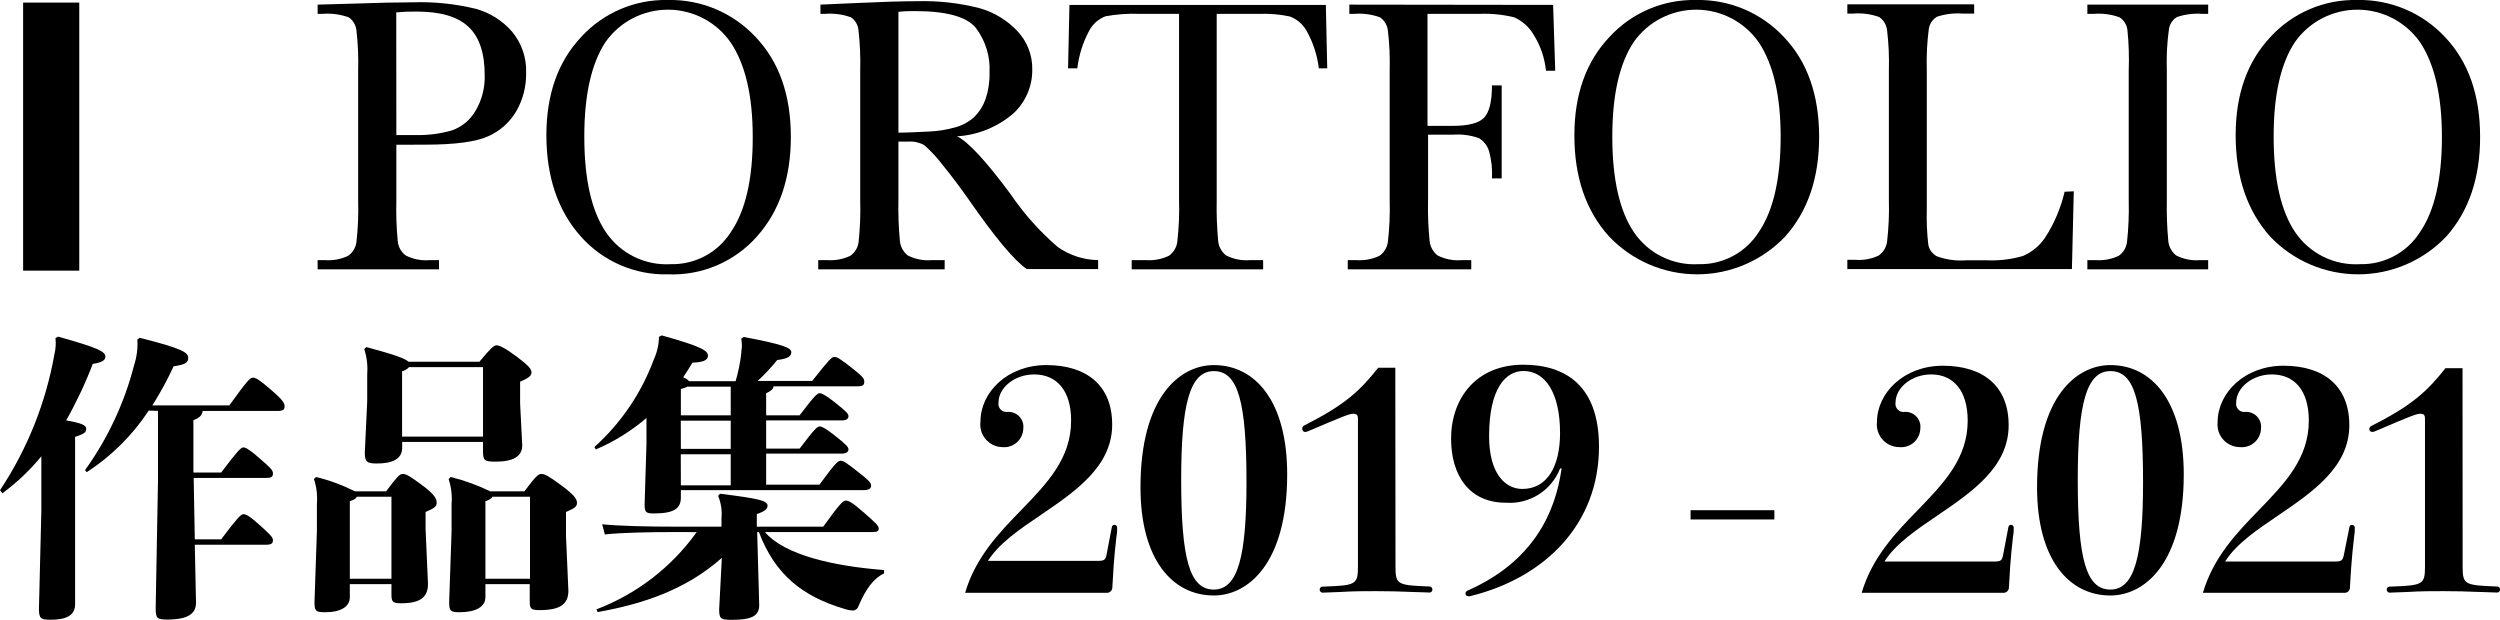
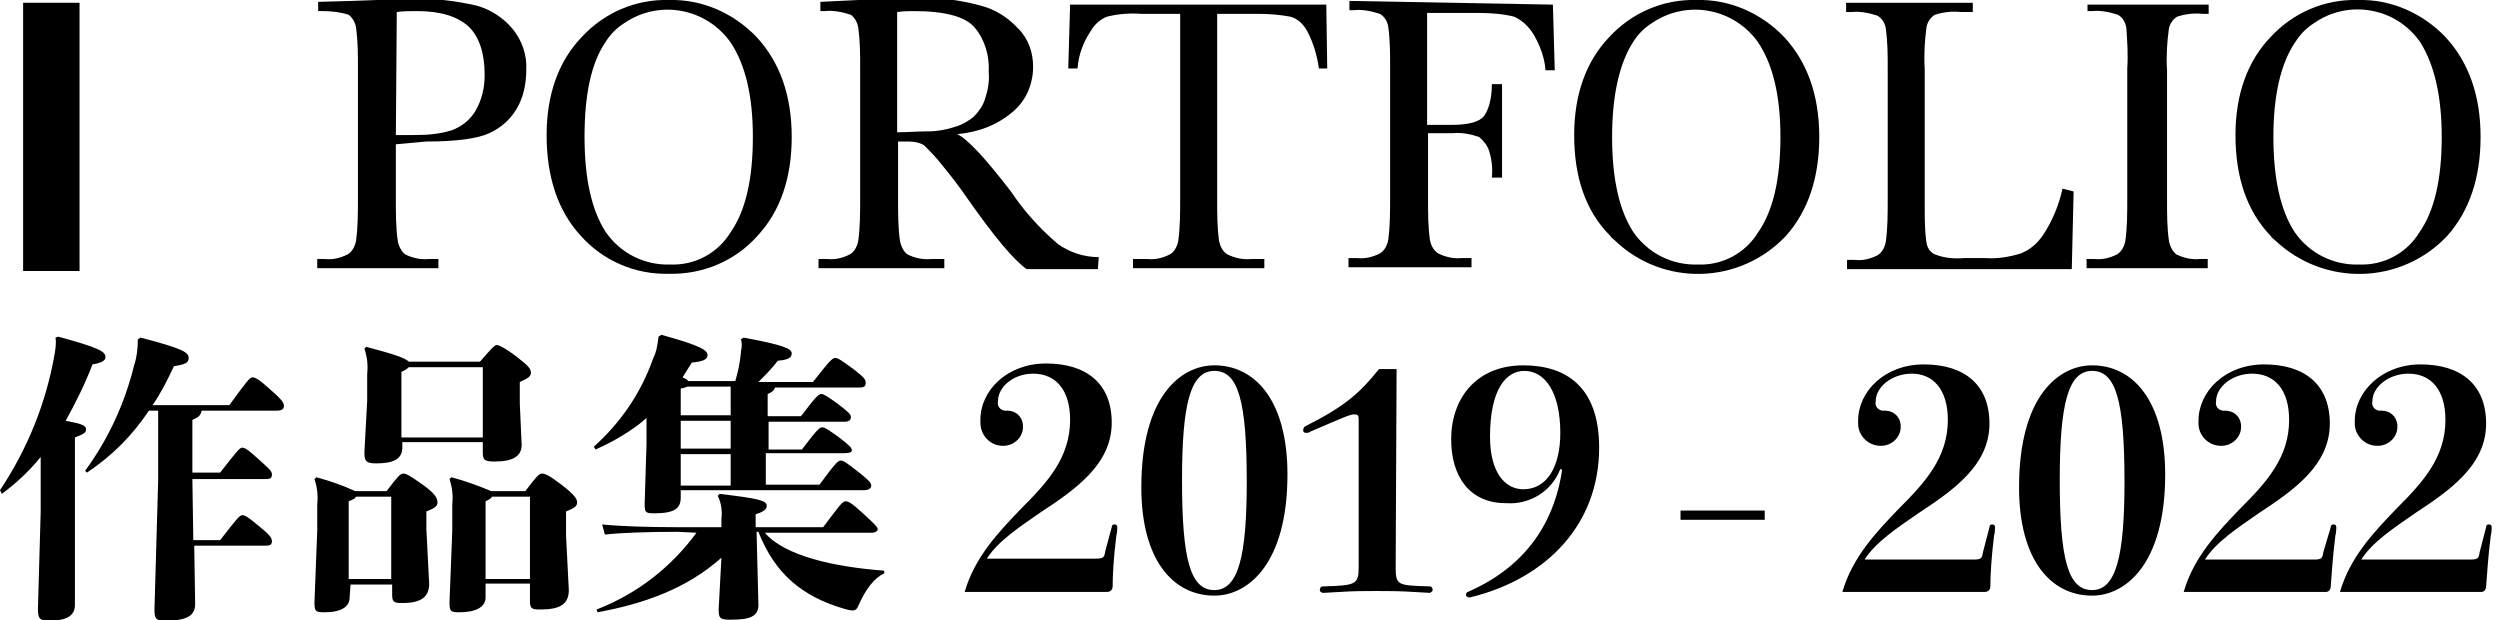
- <svg xmlns="http://www.w3.org/2000/svg" viewBox="0 0 270.28 67">
-   <g id="Layer_2" data-name="Layer 2">
-     <g id="Layer_2-2" data-name="Layer 2">
-       <path d="M42.85,15.65v6A36.62,36.62,0,0,0,43,26.07a2.16,2.16,0,0,0,.85,1.54,4.69,4.69,0,0,0,2.61.51h1v1H34.34v-1h.76a4.91,4.91,0,0,0,2.53-.46,2.13,2.13,0,0,0,.9-1.45,31.58,31.58,0,0,0,.19-4.56v-14a30.14,30.14,0,0,0-.19-4.41,1.93,1.93,0,0,0-.84-1.37,6.78,6.78,0,0,0-2.83-.37h-.52v-1L37.92.4C40.78.3,43,.25,44.62.25a25.35,25.35,0,0,1,6.81.7,8,8,0,0,1,3.92,2.46,6.59,6.59,0,0,1,1.53,4.47A8,8,0,0,1,55.83,12a6.62,6.62,0,0,1-3,2.71q-2,.93-6.85.93Zm0-1.05h2a13.13,13.13,0,0,0,4-.5A4.78,4.78,0,0,0,51.4,12a7.14,7.14,0,0,0,1-3.9q0-3.54-1.74-5.19c-1.16-1.1-3-1.66-5.63-1.66a19.83,19.83,0,0,0-2.19.09Z" />
-       <path d="M59.07,14.62Q59.07,8,62.83,4a12.33,12.33,0,0,1,9.38-4,12.59,12.59,0,0,1,9.48,4q3.81,4,3.81,10.81,0,6.63-3.65,10.74a12.17,12.17,0,0,1-9.58,4.11,12.2,12.2,0,0,1-9.49-4.11Q59.08,21.4,59.07,14.62Zm4.1.15q0,6.89,2.34,10.34a7.9,7.9,0,0,0,7,3.45A7.48,7.48,0,0,0,79,25.11q2.39-3.46,2.38-10.3Q81.38,8.15,79,4.6a8.26,8.26,0,0,0-13.52-.08Q63.17,8,63.17,14.77Z" />
-       <path d="M118.72,29.09H111q-2.06-1.44-6.26-7.5-1.35-1.93-2.8-3.72a15.36,15.36,0,0,0-2-2.17,3,3,0,0,0-1.71-.39H97.13v6.34a39,39,0,0,0,.16,4.42,2.26,2.26,0,0,0,.84,1.54,4.73,4.73,0,0,0,2.63.51h1.37v1H88.46v-1h.92a5,5,0,0,0,2.54-.46,2.13,2.13,0,0,0,.9-1.45A33.21,33.21,0,0,0,93,21.65v-14a31.72,31.72,0,0,0-.19-4.41A1.9,1.9,0,0,0,92,1.87a6.69,6.69,0,0,0-2.82-.37h-.48v-1L92.75.32Q96.85.13,99.24.13a24.31,24.31,0,0,1,6.65.75A8.93,8.93,0,0,1,110,3.37,5.88,5.88,0,0,1,111.6,7.5a6.36,6.36,0,0,1-2.06,4.78,10.31,10.31,0,0,1-6.07,2.46q1.8.87,5.78,6.24a29.14,29.14,0,0,0,5.09,5.71,7.74,7.74,0,0,0,4.38,1.43ZM97.13,14.34c1.06,0,2.14-.07,3.27-.12a12.06,12.06,0,0,0,2.93-.47,5,5,0,0,0,2-1.1,5.1,5.1,0,0,0,1.21-1.91,8.39,8.39,0,0,0,.44-2.9A7.34,7.34,0,0,0,105.49,3Q104,1.2,98.92,1.2c-.52,0-1.11,0-1.79.08Z" />
-       <path d="M116.47,7.39h-1l.15-6.86h27.72l.15,6.86h-.91a10.85,10.85,0,0,0-1.33-4.07,3.47,3.47,0,0,0-1.81-1.54,13.27,13.27,0,0,0-3.31-.28h-4.59V21.65a39,39,0,0,0,.16,4.41,2.23,2.23,0,0,0,.85,1.55,4.76,4.76,0,0,0,2.62.51h1.39v1H122.35v-1h1.47a5,5,0,0,0,2.54-.46,2.18,2.18,0,0,0,.91-1.45,31,31,0,0,0,.2-4.56V1.5h-4.24a16.56,16.56,0,0,0-3.71.26,3.31,3.31,0,0,0-1.78,1.59A11.42,11.42,0,0,0,116.47,7.39Z" />
-       <path d="M167.91.53l.23,7.12h-1a9,9,0,0,0-1.32-3.87,4.55,4.55,0,0,0-2.13-1.91,13.35,13.35,0,0,0-3.78-.37h-5.58V13.61H157c1.73,0,2.87-.29,3.44-.88s.86-1.75.86-3.5h1.05V19.29h-1.05A9.26,9.26,0,0,0,161,16.4a2.48,2.48,0,0,0-1.1-1.46,6.85,6.85,0,0,0-2.83-.38h-2.68v7.09a35.88,35.88,0,0,0,.17,4.42,2.27,2.27,0,0,0,.85,1.54,4.79,4.79,0,0,0,2.65.51h1v1H145.71v-1h.88a5,5,0,0,0,2.54-.46,2.18,2.18,0,0,0,.91-1.45,31,31,0,0,0,.2-4.56v-14a29.61,29.61,0,0,0-.2-4.41,2,2,0,0,0-.85-1.37,6.64,6.64,0,0,0-2.81-.37h-.5v-1Z" />
-       <path d="M170.21,14.62Q170.21,8,174,4a12.33,12.33,0,0,1,9.38-4,12.62,12.62,0,0,1,9.48,4q3.81,4,3.81,10.81,0,6.63-3.65,10.74a13.12,13.12,0,0,1-19.07,0Q170.2,21.4,170.21,14.62Zm4.1.15q0,6.89,2.34,10.34a7.89,7.89,0,0,0,7,3.45,7.48,7.48,0,0,0,6.48-3.45q2.37-3.46,2.38-10.3,0-6.66-2.35-10.21a8.26,8.26,0,0,0-13.52-.08Q174.31,8,174.31,14.77Z" />
-       <path d="M224.2,20.68,224,29.09H199.72v-1h.84a5,5,0,0,0,2.54-.46,2.18,2.18,0,0,0,.91-1.45,31,31,0,0,0,.2-4.56v-14a29.61,29.61,0,0,0-.2-4.41,2,2,0,0,0-.85-1.37,6.64,6.64,0,0,0-2.81-.37h-.63v-1h13.71v1h-1.26a7,7,0,0,0-2.76.34,1.85,1.85,0,0,0-.88,1.3,27.72,27.72,0,0,0-.22,4.51v15a25.81,25.81,0,0,0,.17,3.88,1.8,1.8,0,0,0,.92,1.21,7.55,7.55,0,0,0,3.21.43h2.17a12.21,12.21,0,0,0,3.91-.46,5.51,5.51,0,0,0,2.42-2,15.71,15.71,0,0,0,2.1-4.95Z" />
-       <path d="M225.67,1.5v-1h13.06v1h-.61a7,7,0,0,0-2.76.34,1.81,1.81,0,0,0-.87,1.3,26.13,26.13,0,0,0-.23,4.51v14a39,39,0,0,0,.16,4.42,2.26,2.26,0,0,0,.84,1.54,4.75,4.75,0,0,0,2.63.51h.84v1H225.67v-1h.84a5,5,0,0,0,2.54-.46,2.13,2.13,0,0,0,.9-1.45,33.21,33.21,0,0,0,.19-4.56v-14A31.72,31.72,0,0,0,230,3.24a1.9,1.9,0,0,0-.85-1.37,6.69,6.69,0,0,0-2.82-.37Z" />
-       <path d="M241.7,14.62Q241.7,8,245.46,4a12.35,12.35,0,0,1,9.39-4,12.62,12.62,0,0,1,9.48,4q3.8,4,3.8,10.81,0,6.63-3.64,10.74a13.13,13.13,0,0,1-19.08,0Q241.71,21.4,241.7,14.62Zm4.11.15q0,6.89,2.33,10.34a7.91,7.91,0,0,0,7,3.45,7.48,7.48,0,0,0,6.48-3.45Q264,21.65,264,14.81q0-6.66-2.34-10.21a8.27,8.27,0,0,0-13.53-.08Q245.8,8,245.81,14.77Z" />
-       <path d="M6.28,36.39c4.37,1.23,5.11,1.62,5.11,2.17,0,.32-.23.61-1.36.78a44.36,44.36,0,0,1-2.88,6.11c1.68.29,2.17.52,2.17.91s-.23.55-1.2.87V65.32C8.12,66.61,7.05,67,5.47,67c-1,0-1.26-.07-1.26-1.17l.26-10.61V49.33a23.49,23.49,0,0,1-4.21,4L0,53A38.84,38.84,0,0,0,5.89,38.27,5.16,5.16,0,0,0,6,36.55Zm9.8,8a23.08,23.08,0,0,1-6.7,6.66l-.19-.22A33.82,33.82,0,0,0,14.5,39.47a7.37,7.37,0,0,0,.35-2.76l.26-.19c4.63,1.17,5.24,1.59,5.24,2.17s-.45.74-1.58.91a36.45,36.45,0,0,1-2.3,4.23h8.32c1.9-2.62,2.23-3,2.55-3s.71.23,1.91,1.27c1.36,1.16,1.52,1.49,1.52,1.84s-.19.49-.78.49H21.91c-.07.48-.33.74-1,1v5.66h3c1.75-2.33,2.14-2.72,2.4-2.72s.71.26,1.74,1.17c1.23,1.07,1.46,1.29,1.46,1.65s-.19.48-.71.48H20.94l.12,6.64h2.85c1.75-2.33,2.14-2.72,2.4-2.72s.64.16,1.71,1.13,1.49,1.33,1.49,1.68-.19.49-.71.49H21.06l.13,6.28c0,1.16-.84,1.81-3.1,1.81-1.1,0-1.26-.13-1.26-1.23L17.08,52V44.42Z" />
-       <path d="M37.82,64.57c0,1-.94,1.62-2.68,1.62-1,0-1.14-.13-1.14-1.1l.26-7.67V54.48a6.73,6.73,0,0,0-.32-2.69l.23-.22a19.38,19.38,0,0,1,4.2,1.55h3.37c1.23-1.62,1.45-1.88,1.81-1.88s.71.2,2.07,1.2,1.59,1.49,1.59,1.91-.23.58-1.2,1V57.2l.26,5.92c0,1.45-.84,2.1-2.88,2.1-.91,0-1.07-.13-1.07-.94V63.15h-4.5Zm4.5-2V53.7H38.57c-.07.2-.29.33-.75.49v8.38ZM43.48,48.4c0,1.26-1.1,1.71-2.75,1.71-1.06,0-1.29-.19-1.29-1.16l.26-5.57V40.44a6.92,6.92,0,0,0-.32-2.69l.22-.23c3,.81,4.21,1.23,4.56,1.59h7.67c1.17-1.42,1.56-1.78,1.85-1.78s.94.29,2.23,1.26,1.55,1.33,1.55,1.68-.29.59-1.23,1v2.34l.23,4.53c0,1.19-.94,1.77-2.91,1.77-1.2,0-1.33-.16-1.33-1.13v-1H43.48Zm8.74-1.2V39.69h-8a1.45,1.45,0,0,1-.75.45V47.2Zm.26,17.37c0,1-1,1.62-2.78,1.62-1,0-1.14-.13-1.14-1.1l.26-7.67V54.48a6.73,6.73,0,0,0-.32-2.69l.23-.22A21.61,21.61,0,0,1,53,53.12h3.69c1.23-1.62,1.49-1.88,1.84-1.88s.75.2,2.11,1.2,1.74,1.49,1.74,1.91-.22.58-1.19,1v2.59l.26,5.92c0,1.46-.88,2.1-3.11,2.1-.91,0-1.07-.13-1.07-.94V63.15H52.48Zm4.82-2V53.7H53.22c-.06.2-.29.33-.74.49v8.38Z" />
-       <path d="M79.53,41.21a18.05,18.05,0,0,0,.61-3c0-.33.07-.59.07-.85a5.8,5.8,0,0,0-.07-.74l.26-.19c4.34.81,5.15,1.19,5.15,1.65s-.42.71-1.52.84a21.66,21.66,0,0,1-2.11,2.26h5.89c1.85-2.33,2.1-2.59,2.4-2.59s.64.2,2.07,1.33c1,.81,1.16,1,1.16,1.36s-.19.49-.74.49H83.64c-.07.32-.29.51-.81.74V44.9h3.62c1.59-2.1,1.91-2.39,2.17-2.39s.74.29,1.65,1c1.26,1,1.46,1.23,1.46,1.49s-.2.45-.72.45H82.83v3.05h3.62c1.59-2.11,1.91-2.4,2.17-2.4s.74.29,1.65,1c1.26,1,1.46,1.23,1.46,1.48s-.2.46-.72.46H82.83v3.36h5.76c1.68-2.29,2-2.59,2.29-2.59s.62.2,2,1.3c1,.78,1.3,1.07,1.3,1.39s-.26.49-.81.49H73.61v.8c0,1.17-.72,1.72-2.92,1.72-.87,0-1-.13-1-1l.2-6.5V45.19a21.35,21.35,0,0,1-5.47,3.4l-.16-.26a23.8,23.8,0,0,0,6.43-9.48,5.93,5.93,0,0,0,.55-2.43l.3-.16c4.43,1.23,5,1.68,5,2.2s-.61.71-1.68.75c-.33.55-.65,1.06-1,1.58a1.59,1.59,0,0,1,.64.42ZM73.32,57.52c-3.34,0-6.25.07-7.93.26l-.29-1.1c1.87.19,4.79.26,8.22.26H78v-.88a5.16,5.16,0,0,0-.36-2.45l.2-.23c4.2.52,5.14.74,5.14,1.29,0,.33-.22.59-1.16.91v1.36H89c1.75-2.43,2.14-2.82,2.43-2.82s.64.13,1.94,1.27S95,56.84,95,57.13s-.16.39-.68.39H82.7c2.13,2.52,7.51,3.69,12.88,4.11V62c-1.1.48-2,1.71-2.75,3.49a.7.7,0,0,1-.59.52,3.84,3.84,0,0,1-1-.2c-4.43-1.32-7.44-3.65-9.19-8.28h-.19l.22,7.9c0,1.26-1,1.58-3,1.58-1.14,0-1.33-.1-1.33-1.13l.29-5.57c-3.85,3.43-8.54,5-13.43,5.86l-.13-.29a23.72,23.72,0,0,0,10.84-8.35Zm1-15.72a2.49,2.49,0,0,1-.71.25V44.9H79V41.8Zm-.71,6.73H79V45.48h-5.4Zm0,3.94H79V49.11h-5.4Z" />
-       <path d="M120.2,57a.28.28,0,0,1,.29-.26.3.3,0,0,1,.29.32c0,.1,0,.59-.07.88-.29,2.39-.38,4.3-.45,5.53a.59.59,0,0,1-.65.62H104.34c1.13-3.85,3.69-6.51,6.12-9,2.75-2.85,5.34-5.53,5.34-9.61,0-3.27-1.56-5-4-5-2.07,0-3.85,1.4-3.85,3.05a.87.87,0,0,0,1,1,1.61,1.61,0,0,1,1.68,1.81,2.07,2.07,0,0,1-2.26,2A2.44,2.44,0,0,1,106,45.58c0-3.2,2.94-6.11,7.12-6.11,4.4,0,7.12,2.23,7.12,6.43,0,4.5-3.92,7.19-7.67,9.74-2.3,1.56-4.56,3.08-5.76,5h11.71c.88,0,1-.06,1.13-.77Z" />
-       <path d="M139.16,51.28c0,9.74-4.31,13.1-7.93,13.1-4.47,0-7.93-3.88-7.93-11.68,0-9.87,4.3-13.23,7.93-13.23C135.69,39.47,139.16,43.35,139.16,51.28Zm-4.4.84c0-8.71-.91-12-3.53-12s-3.53,3.63-3.53,11.75c0,8.57.91,11.87,3.53,11.87S134.76,60.11,134.76,52.12Z" />
-       <path d="M150.87,61.27c0,1.95.22,2,3.72,2.14a.33.33,0,0,1,0,.65L152.78,64c-1.46-.06-2.72-.09-4-.09s-2.42,0-3.88.09l-1.84.07a.33.33,0,1,1,0-.65c3.49-.13,3.75-.19,3.75-2.14v-16c0-.42-.13-.55-.52-.55s-1.13.29-4.82,1.87a.9.9,0,0,1-.35.1.31.31,0,0,1-.33-.32A.36.36,0,0,1,141,46c4.4-2.23,6-3.72,8-6.24h1.85Z" />
-       <path d="M168.66,50.66a5.84,5.84,0,0,1-5.86,3.69c-4,0-5.92-3-5.92-6.92,0-4.37,2.72-8,7.8-8,4.56,0,8.19,2.26,8.19,8.86,0,8.28-5.73,14.17-14,16.18-.23,0-.43-.06-.43-.29a.32.32,0,0,1,.2-.32c7.15-3.14,9.54-8.48,10.19-13.24Zm0-3.85c0-4.3-1.58-6.7-3.95-6.7-1.94,0-3.72,1.88-3.72,7.06,0,4,1.72,5.69,3.59,5.69C167.27,52.86,168.66,50.43,168.66,46.81Z" />
-       <path d="M191.83,56.16h-9.06v-1h9.06Z" />
-       <path d="M217.13,57a.28.28,0,0,1,.29-.26.3.3,0,0,1,.29.32c0,.1,0,.59-.07.88-.29,2.39-.38,4.3-.45,5.53a.59.59,0,0,1-.65.62H201.27c1.13-3.85,3.69-6.51,6.12-9,2.75-2.85,5.34-5.53,5.34-9.61,0-3.27-1.56-5-3.95-5-2.07,0-3.85,1.4-3.85,3.05a.87.87,0,0,0,1,1,1.61,1.61,0,0,1,1.68,1.81,2.07,2.07,0,0,1-2.26,2,2.44,2.44,0,0,1-2.43-2.69c0-3.2,2.94-6.11,7.12-6.11,4.4,0,7.12,2.23,7.12,6.43,0,4.5-3.92,7.19-7.67,9.74-2.3,1.56-4.56,3.08-5.76,5h11.71c.88,0,1-.06,1.13-.77Z" />
-       <path d="M236.09,51.28c0,9.74-4.31,13.1-7.93,13.1-4.47,0-7.93-3.88-7.93-11.68,0-9.87,4.3-13.23,7.93-13.23C232.62,39.47,236.09,43.35,236.09,51.28Zm-4.4.84c0-8.71-.91-12-3.53-12s-3.53,3.63-3.53,11.75c0,8.57.91,11.87,3.53,11.87S231.69,60.11,231.69,52.12Z" />
-       <path d="M254,57a.28.28,0,0,1,.29-.26.3.3,0,0,1,.29.32c0,.1,0,.59-.06.88-.29,2.39-.39,4.3-.46,5.53a.58.58,0,0,1-.64.62H238.16c1.13-3.85,3.68-6.51,6.11-9,2.75-2.85,5.34-5.53,5.34-9.61,0-3.27-1.55-5-4-5-2.07,0-3.85,1.4-3.85,3.05a.87.87,0,0,0,1,1,1.61,1.61,0,0,1,1.68,1.81,2.07,2.07,0,0,1-2.26,2,2.44,2.44,0,0,1-2.43-2.69c0-3.2,2.95-6.11,7.12-6.11,4.4,0,7.12,2.23,7.12,6.43,0,4.5-3.92,7.19-7.67,9.74-2.3,1.56-4.56,3.08-5.76,5h11.71c.88,0,1-.06,1.14-.77Z" />
-       <path d="M266.24,61.27c0,1.95.23,2,3.72,2.14a.3.3,0,0,1,.32.32.3.3,0,0,1-.32.33L268.15,64c-1.46-.06-2.72-.09-4-.09s-2.43,0-3.89.09l-1.84.07a.33.33,0,1,1,0-.65c3.49-.13,3.75-.19,3.75-2.14v-16c0-.42-.13-.55-.52-.55s-1.13.29-4.82,1.87a.9.9,0,0,1-.35.1.31.31,0,0,1-.33-.32.36.36,0,0,1,.23-.33c4.4-2.23,6-3.72,8-6.24h1.85Z" />
-       <rect x="2.5" y="0.28" width="6.07" height="28.98" />
+ <svg xmlns="http://www.w3.org/2000/svg" version="1.1" id="Layer_1" x="0px" y="0px" viewBox="0 0 270.3 67" style="enable-background:new 0 0 270.3 67;" xml:space="preserve">
+   <g id="Layer_2_00000118375161945655127390000009275407710792201380_">
+     <g id="Layer_2-2">
+       <path d="M42.8,15.6v6c0,1.5,0,3,0.2,4.4c0.1,0.6,0.4,1.2,0.8,1.5c0.8,0.4,1.7,0.6,2.6,0.5h1v1H34.3v-1h0.8    c0.9,0.1,1.7-0.1,2.5-0.5c0.5-0.3,0.8-0.9,0.9-1.5c0.2-1.5,0.2-3,0.2-4.6v-14c0-1.5,0-2.9-0.2-4.4c-0.1-0.6-0.4-1.1-0.8-1.4    c-0.9-0.3-1.9-0.4-2.8-0.4h-0.5v-1l3.6-0.1c2.9-0.1,5.1-0.2,6.7-0.2c2.3-0.1,4.6,0.2,6.8,0.7c1.5,0.4,2.9,1.3,3.9,2.5    c1,1.2,1.6,2.8,1.5,4.5c0,1.4-0.3,2.9-1,4.1c-0.7,1.2-1.7,2.1-3,2.7c-1.3,0.6-3.6,0.9-6.8,0.9L42.8,15.6z M42.8,14.6h2    c1.4,0,2.7-0.1,4-0.5c1.1-0.4,2-1.1,2.6-2.1c0.7-1.2,1-2.5,1-3.9c0-2.4-0.6-4.1-1.7-5.2c-1.2-1.1-3-1.7-5.6-1.7    c-0.7,0-1.5,0-2.2,0.1L42.8,14.6z" />
+       <path d="M59.1,14.6c0-4.4,1.3-8,3.8-10.6c2.4-2.6,5.8-4.1,9.4-4c3.6-0.1,7,1.4,9.5,4c2.5,2.7,3.8,6.3,3.8,10.8    c0,4.4-1.2,8-3.7,10.7c-2.4,2.7-5.9,4.2-9.6,4.1c-3.6,0.1-7.1-1.4-9.5-4.1C60.3,22.8,59.1,19.1,59.1,14.6z M63.2,14.8    c0,4.6,0.8,8,2.3,10.3c1.6,2.3,4.2,3.6,7,3.5c2.6,0.1,5.1-1.2,6.5-3.5c1.6-2.3,2.4-5.7,2.4-10.3c0-4.4-0.8-7.8-2.4-10.2    c-2.6-3.7-7.7-4.7-11.5-2.1c-0.8,0.5-1.5,1.2-2,2C63.9,6.8,63.2,10.3,63.2,14.8z" />
+       <path d="M118.7,29.1H111c-1.4-1-3.5-3.5-6.3-7.5c-0.9-1.3-1.8-2.5-2.8-3.7c-0.6-0.8-1.3-1.5-2-2.2c-0.5-0.3-1.1-0.4-1.7-0.4h-1.1    v6.3c0,1.5,0,3,0.2,4.4c0.1,0.6,0.4,1.2,0.8,1.5c0.8,0.4,1.7,0.6,2.6,0.5h1.4v1H88.5v-1h0.9c0.9,0.1,1.7-0.1,2.5-0.5    c0.5-0.3,0.8-0.9,0.9-1.5c0.2-1.5,0.2-3,0.2-4.6v-14c0-1.5,0-2.9-0.2-4.4c-0.1-0.6-0.4-1.1-0.8-1.4c-0.9-0.3-1.9-0.5-2.8-0.4h-0.5    v-1l4.1-0.2c2.7-0.1,4.9-0.2,6.5-0.2c2.2-0.1,4.5,0.2,6.7,0.8c1.6,0.4,3,1.3,4.1,2.5c1.1,1.1,1.6,2.6,1.6,4.1    c0,1.8-0.7,3.6-2.1,4.8c-1.7,1.5-3.8,2.3-6.1,2.5c1.2,0.6,3.1,2.7,5.8,6.2c1.4,2.1,3.1,4,5.1,5.7c1.3,0.9,2.8,1.4,4.4,1.4    L118.7,29.1z M97.1,14.3c1.1,0,2.1-0.1,3.3-0.1c1,0,2-0.2,2.9-0.5c0.7-0.2,1.4-0.6,2-1.1c0.5-0.5,1-1.2,1.2-1.9    c0.3-0.9,0.5-1.9,0.4-2.9c0.1-1.7-0.4-3.5-1.5-4.8c-1-1.2-3.2-1.8-6.6-1.8c-0.5,0-1.1,0-1.8,0.1V14.3z" />
+       <path d="M116.5,7.4h-1l0.2-6.9h27.7l0.1,6.9h-0.9c-0.2-1.4-0.6-2.8-1.3-4.1c-0.4-0.7-1-1.3-1.8-1.5c-1.1-0.2-2.2-0.3-3.3-0.3h-4.6    v20.1c0,1.5,0,2.9,0.2,4.4c0.1,0.6,0.4,1.2,0.9,1.5c0.8,0.4,1.7,0.6,2.6,0.5h1.4v1h-14.2v-1h1.5c0.9,0.1,1.7-0.1,2.5-0.5    c0.5-0.3,0.8-0.9,0.9-1.5c0.2-1.5,0.2-3,0.2-4.6V1.5h-4.2c-1.2-0.1-2.5,0-3.7,0.3c-0.8,0.3-1.4,0.9-1.8,1.6    C117.1,4.6,116.6,6,116.5,7.4z" />
+       <path d="M167.9,0.5l0.2,7.1h-1c-0.1-1.4-0.6-2.7-1.3-3.9c-0.5-0.8-1.2-1.5-2.1-1.9c-1.2-0.3-2.5-0.4-3.8-0.4h-5.6v12.1h2.7    c1.7,0,2.9-0.3,3.4-0.9s0.9-1.8,0.9-3.5h1.1v10.1h-1.1c0.1-1,0-1.9-0.3-2.9c-0.2-0.6-0.6-1.1-1.1-1.5c-0.9-0.3-1.9-0.5-2.8-0.4    h-2.7v7.1c0,1.5,0,3,0.2,4.4c0.1,0.6,0.4,1.2,0.9,1.5c0.8,0.4,1.7,0.6,2.6,0.5h1v1h-13.3v-1h0.9c0.9,0.1,1.7-0.1,2.5-0.5    c0.5-0.3,0.8-0.9,0.9-1.5c0.2-1.5,0.2-3,0.2-4.6v-14c0-1.5,0-2.9-0.2-4.4c-0.1-0.6-0.4-1.1-0.9-1.4c-0.9-0.3-1.9-0.5-2.8-0.4h-0.5    v-1L167.9,0.5z" />
+       <path d="M170.2,14.6c0-4.4,1.3-8,3.8-10.6c2.4-2.6,5.8-4.1,9.4-4c3.6-0.1,7,1.4,9.5,4c2.5,2.7,3.8,6.3,3.8,10.8    c0,4.4-1.2,8-3.6,10.7c-5,5.3-13.3,5.5-18.5,0.5c-0.2-0.2-0.4-0.3-0.5-0.5C171.4,22.8,170.2,19.1,170.2,14.6z M174.3,14.8    c0,4.6,0.8,8,2.3,10.3c1.6,2.3,4.2,3.6,7,3.5c2.6,0.1,5.1-1.2,6.5-3.5c1.6-2.3,2.4-5.7,2.4-10.3c0-4.4-0.8-7.8-2.4-10.2    c-2.6-3.7-7.7-4.7-11.5-2.1c-0.8,0.5-1.5,1.2-2,2C175.1,6.8,174.3,10.3,174.3,14.8L174.3,14.8z" />
+       <path d="M224.2,20.7l-0.2,8.4h-24.3v-1h0.8c0.9,0.1,1.7-0.1,2.5-0.5c0.5-0.3,0.8-0.9,0.9-1.5c0.2-1.5,0.2-3,0.2-4.6v-14    c0-1.5,0-2.9-0.2-4.4c-0.1-0.6-0.4-1.1-0.9-1.4c-0.9-0.3-1.9-0.5-2.8-0.4h-0.6v-1h13.7v1h-1.3c-0.9-0.1-1.9,0-2.8,0.3    c-0.5,0.3-0.8,0.8-0.9,1.3c-0.2,1.5-0.3,3-0.2,4.5v15c0,1.3,0,2.6,0.2,3.9c0.1,0.5,0.4,1,0.9,1.2c1,0.4,2.1,0.5,3.2,0.4h2.2    c1.3,0.1,2.6-0.1,3.9-0.5c1-0.4,1.8-1.1,2.4-2c1-1.5,1.7-3.2,2.1-5L224.2,20.7z" />
+       <path d="M225.7,1.5v-1h13.1v1h-0.6c-0.9-0.1-1.9,0-2.8,0.3c-0.5,0.3-0.8,0.8-0.9,1.3c-0.2,1.5-0.3,3-0.2,4.5v14c0,1.5,0,3,0.2,4.4    c0.1,0.6,0.4,1.2,0.8,1.5c0.8,0.4,1.7,0.6,2.6,0.5h0.8v1h-13.1v-1h0.8c0.9,0.1,1.7-0.1,2.5-0.5c0.5-0.3,0.8-0.9,0.9-1.5    c0.2-1.5,0.2-3,0.2-4.6v-14c0.1-1.5,0-2.9-0.1-4.4c-0.1-0.6-0.4-1.1-0.9-1.4c-0.9-0.3-1.9-0.5-2.8-0.4H225.7z" />
+       <path d="M241.7,14.6c0-4.4,1.3-8,3.8-10.6c2.4-2.6,5.8-4.1,9.4-4c3.6-0.1,7,1.4,9.5,4c2.5,2.7,3.8,6.3,3.8,10.8    c0,4.4-1.2,8-3.6,10.7c-5,5.3-13.3,5.5-18.6,0.5c-0.2-0.2-0.4-0.3-0.5-0.5C242.9,22.8,241.7,19.1,241.7,14.6z M245.8,14.8    c0,4.6,0.8,8,2.3,10.3c1.6,2.3,4.2,3.6,7,3.5c2.6,0.1,5.1-1.2,6.5-3.5c1.6-2.3,2.4-5.7,2.4-10.3c0-4.4-0.8-7.8-2.3-10.2    c-2.6-3.8-7.8-4.7-11.5-2.1c-0.8,0.5-1.5,1.2-2,2C246.6,6.8,245.8,10.3,245.8,14.8z" />
+       <path d="M6.3,36.4c4.4,1.2,5.1,1.6,5.1,2.2c0,0.3-0.2,0.6-1.4,0.8c-0.8,2.1-1.8,4.1-2.9,6.1c1.7,0.3,2.2,0.5,2.2,0.9    s-0.2,0.5-1.2,0.9v18.1c0,1.3-1.1,1.7-2.7,1.7c-1,0-1.3-0.1-1.3-1.2l0.3-10.6v-5.9c-1.2,1.5-2.6,2.8-4.2,4L0,53    c3-4.5,5-9.5,5.9-14.7C6,37.7,6.1,37.1,6,36.5L6.3,36.4z M16.1,44.4c-1.8,2.7-4,4.9-6.7,6.7l-0.2-0.2c2.5-3.4,4.3-7.3,5.3-11.4    c0.3-0.9,0.4-1.8,0.4-2.8l0.3-0.2c4.6,1.2,5.2,1.6,5.2,2.2s-0.5,0.7-1.6,0.9c-0.7,1.5-1.4,2.9-2.3,4.2h8.3c1.9-2.6,2.2-3,2.5-3    s0.7,0.2,1.9,1.3c1.4,1.2,1.5,1.5,1.5,1.8s-0.2,0.5-0.8,0.5h-8.1c-0.1,0.5-0.3,0.7-1,1v5.7h3c1.8-2.3,2.1-2.7,2.4-2.7    s0.7,0.3,1.7,1.2c1.2,1.1,1.5,1.3,1.5,1.7s-0.2,0.5-0.7,0.5h-7.9l0.1,6.6h2.9c1.8-2.3,2.1-2.7,2.4-2.7s0.6,0.2,1.7,1.1    s1.5,1.3,1.5,1.7s-0.2,0.5-0.7,0.5h-7.7l0.1,6.3c0,1.2-0.8,1.8-3.1,1.8c-1.1,0-1.3-0.1-1.3-1.2L17.1,52v-7.6L16.1,44.4z" />
+       <path d="M37.8,64.6c0,1-0.9,1.6-2.7,1.6c-1,0-1.1-0.1-1.1-1.1l0.3-7.7v-2.9c0.1-0.9,0-1.8-0.3-2.7l0.2-0.2    c1.5,0.4,2.9,0.9,4.2,1.5h3.4c1.2-1.6,1.5-1.9,1.8-1.9s0.7,0.2,2.1,1.2s1.6,1.5,1.6,1.9s-0.2,0.6-1.2,1v1.9l0.3,5.9    c0,1.4-0.8,2.1-2.9,2.1c-0.9,0-1.1-0.1-1.1-0.9v-1.1h-4.5L37.8,64.6z M42.3,62.6v-8.9h-3.8c-0.1,0.2-0.3,0.3-0.8,0.5v8.4    L42.3,62.6z M43.5,48.4c0,1.3-1.1,1.7-2.8,1.7c-1.1,0-1.3-0.2-1.3-1.2l0.3-5.6v-2.9c0.1-0.9,0-1.8-0.3-2.7l0.2-0.2    c3,0.8,4.2,1.2,4.6,1.6h7.7c1.2-1.4,1.6-1.8,1.8-1.8s0.9,0.3,2.2,1.3s1.5,1.3,1.5,1.7s-0.3,0.6-1.2,1v2.3l0.2,4.5    c0,1.2-0.9,1.8-2.9,1.8c-1.2,0-1.3-0.2-1.3-1.1v-1h-8.7V48.4z M52.2,47.2v-7.5h-8c-0.2,0.2-0.5,0.4-0.8,0.5v7.1H52.2z M52.5,64.6    c0,1-1,1.6-2.8,1.6c-1,0-1.1-0.1-1.1-1.1l0.3-7.7v-2.9c0.1-0.9,0-1.8-0.3-2.7l0.2-0.2c1.5,0.4,2.9,0.9,4.3,1.5h3.7    c1.2-1.6,1.5-1.9,1.8-1.9s0.8,0.2,2.1,1.2s1.7,1.5,1.7,1.9s-0.2,0.6-1.2,1v2.6l0.3,5.9c0,1.5-0.9,2.1-3.1,2.1    c-0.9,0-1.1-0.1-1.1-0.9v-1.9h-4.8V64.6z M57.3,62.6v-8.9h-4.1c-0.1,0.2-0.3,0.3-0.7,0.5v8.4L57.3,62.6z" />
+       <path d="M79.5,41.2c0.3-1,0.5-2,0.6-3c0-0.3,0.1-0.6,0.1-0.8c0-0.2,0-0.5-0.1-0.7l0.3-0.2c4.3,0.8,5.2,1.2,5.2,1.7    s-0.4,0.7-1.5,0.8c-0.6,0.8-1.4,1.6-2.1,2.3h5.9c1.8-2.3,2.1-2.6,2.4-2.6s0.6,0.2,2.1,1.3c1,0.8,1.2,1,1.2,1.4s-0.2,0.5-0.7,0.5    h-9.1c-0.1,0.3-0.3,0.5-0.8,0.7v2.4h3.6c1.6-2.1,1.9-2.4,2.2-2.4s0.7,0.3,1.7,1c1.3,1,1.5,1.2,1.5,1.5s-0.2,0.5-0.7,0.5h-8.2v3    h3.6c1.6-2.1,1.9-2.4,2.2-2.4s0.7,0.3,1.7,1c1.3,1,1.5,1.2,1.5,1.5S91.5,49,91,49h-8.2v3.4h5.8c1.7-2.3,2-2.6,2.3-2.6    s0.6,0.2,2,1.3c1,0.8,1.3,1.1,1.3,1.4S93.9,53,93.4,53H73.6v0.8c0,1.2-0.7,1.7-2.9,1.7c-0.9,0-1-0.1-1-1l0.2-6.5v-2.8    c-1.6,1.4-3.5,2.5-5.5,3.4l-0.2-0.3c2.9-2.6,5.1-5.8,6.4-9.5c0.4-0.8,0.5-1.6,0.6-2.4l0.3-0.2c4.4,1.2,5,1.7,5,2.2    s-0.6,0.7-1.7,0.8c-0.3,0.5-0.7,1.1-1,1.6c0.2,0.1,0.5,0.2,0.6,0.4L79.5,41.2z M73.3,57.5c-3.3,0-6.2,0.1-7.9,0.3l-0.3-1.1    c1.9,0.2,4.8,0.3,8.2,0.3H78v-0.9c0.1-0.8,0-1.7-0.4-2.5l0.2-0.2c4.2,0.5,5.1,0.7,5.1,1.3c0,0.3-0.2,0.6-1.2,0.9v1.4H89    c1.8-2.4,2.1-2.8,2.4-2.8s0.6,0.1,1.9,1.3s1.6,1.5,1.6,1.7s-0.2,0.4-0.7,0.4H82.7c2.1,2.5,7.5,3.7,12.9,4.1V62    c-1.1,0.5-2,1.7-2.8,3.5c-0.1,0.3-0.3,0.5-0.6,0.5c-0.3,0-0.7-0.1-1-0.2c-4.4-1.3-7.4-3.7-9.2-8.3h-0.2l0.2,7.9c0,1.3-1,1.6-3,1.6    c-1.1,0-1.3-0.1-1.3-1.1l0.3-5.6c-3.8,3.4-8.5,5-13.4,5.9l-0.1-0.3c4.4-1.7,8.1-4.6,10.8-8.3L73.3,57.5z M74.3,41.8    c-0.2,0.1-0.5,0.2-0.7,0.2v2.9H79v-3.1H74.3z M73.6,48.5H79v-3h-5.4L73.6,48.5z M73.6,52.5H79v-3.4h-5.4L73.6,52.5z" />
+       <path d="M120.2,57c0-0.2,0.1-0.3,0.3-0.3c0.2,0,0.3,0.1,0.3,0.3c0,0,0,0,0,0c0,0.1,0,0.6-0.1,0.9c-0.3,2.4-0.4,4.3-0.4,5.5    c0,0.3-0.2,0.6-0.6,0.6c0,0-0.1,0-0.1,0h-15.3c1.1-3.8,3.7-6.5,6.1-9c2.8-2.8,5.3-5.5,5.3-9.6c0-3.3-1.6-5-4-5    c-2.1,0-3.8,1.4-3.8,3c-0.1,0.5,0.2,0.9,0.7,1c0.1,0,0.2,0,0.3,0c0.9,0,1.6,0.6,1.7,1.5c0,0.1,0,0.2,0,0.3c0,1.1-1,2-2.1,2    c0,0-0.1,0-0.1,0c-1.3,0-2.4-1.1-2.4-2.5c0-0.1,0-0.2,0-0.3c0-3.2,2.9-6.1,7.1-6.1c4.4,0,7.1,2.2,7.1,6.4c0,4.5-3.9,7.2-7.7,9.7    c-2.3,1.6-4.6,3.1-5.8,5h11.7c0.9,0,1-0.1,1.1-0.8L120.2,57z" />
+       <path d="M139.2,51.3c0,9.7-4.3,13.1-7.9,13.1c-4.5,0-7.9-3.9-7.9-11.7c0-9.9,4.3-13.2,7.9-13.2C135.7,39.5,139.2,43.3,139.2,51.3z     M134.8,52.1c0-8.7-0.9-12-3.5-12s-3.5,3.6-3.5,11.8c0,8.6,0.9,11.9,3.5,11.9S134.8,60.1,134.8,52.1L134.8,52.1z" />
+       <path d="M150.9,61.3c0,2,0.2,2,3.7,2.1c0.2,0,0.3,0.2,0.3,0.4c0,0.1-0.1,0.2-0.3,0.3l-1.8-0.1c-1.5-0.1-2.7-0.1-4-0.1    s-2.4,0-3.9,0.1l-1.8,0.1c-0.2,0-0.4-0.1-0.4-0.3c0-0.2,0.1-0.4,0.3-0.4c0,0,0.1,0,0.1,0c3.5-0.1,3.8-0.2,3.8-2.1v-16    c0-0.4-0.1-0.5-0.5-0.5s-1.1,0.3-4.8,1.9c-0.1,0.1-0.2,0.1-0.4,0.1c-0.2,0-0.3-0.1-0.3-0.3c0,0,0,0,0,0c0-0.2,0.1-0.3,0.2-0.4    c4.4-2.2,6-3.7,8-6.2h1.9L150.9,61.3z" />
+       <path d="M168.7,50.7c-0.9,2.4-3.3,3.9-5.9,3.7c-4,0-5.9-3-5.9-6.9c0-4.4,2.7-8,7.8-8c4.6,0,8.2,2.3,8.2,8.9    c0,8.3-5.7,14.2-14,16.2c-0.2,0-0.4-0.1-0.4-0.3c0-0.1,0.1-0.3,0.2-0.3c7.1-3.1,9.5-8.5,10.2-13.2L168.7,50.7z M168.7,46.8    c0-4.3-1.6-6.7-3.9-6.7c-1.9,0-3.7,1.9-3.7,7.1c0,4,1.7,5.7,3.6,5.7C167.3,52.9,168.7,50.4,168.7,46.8z" />
+       <path d="M190.8,56.2h-9.1v-1h9.1V56.2z" />
+       <path d="M215.1,57c0-0.2,0.1-0.3,0.3-0.3c0.2,0,0.3,0.1,0.3,0.3c0,0,0,0,0,0c0,0.1,0,0.6-0.1,0.9c-0.3,2.4-0.4,4.3-0.4,5.5    c0,0.3-0.2,0.6-0.6,0.6c0,0-0.1,0-0.1,0h-15.3c1.1-3.8,3.7-6.5,6.1-9c2.8-2.8,5.3-5.5,5.3-9.6c0-3.3-1.6-5-3.9-5    c-2.1,0-3.9,1.4-3.9,3c-0.1,0.5,0.2,0.9,0.7,1c0.1,0,0.2,0,0.3,0c0.9,0,1.6,0.6,1.7,1.5c0,0.1,0,0.2,0,0.3c0,1.1-1,2-2.1,2    c0,0-0.1,0-0.1,0c-1.3,0-2.4-1.1-2.4-2.4c0-0.1,0-0.2,0-0.3c0-3.2,2.9-6.1,7.1-6.1c4.4,0,7.1,2.2,7.1,6.4c0,4.5-3.9,7.2-7.7,9.7    c-2.3,1.6-4.6,3.1-5.8,5h11.7c0.9,0,1-0.1,1.1-0.8L215.1,57z" />
+       <path d="M234.1,51.3c0,9.7-4.3,13.1-7.9,13.1c-4.5,0-7.9-3.9-7.9-11.7c0-9.9,4.3-13.2,7.9-13.2C230.6,39.5,234.1,43.3,234.1,51.3z     M229.7,52.1c0-8.7-0.9-12-3.5-12s-3.5,3.6-3.5,11.8c0,8.6,0.9,11.9,3.5,11.9S229.7,60.1,229.7,52.1z" />
+       <path d="M252,57c0-0.2,0.1-0.3,0.3-0.3c0.2,0,0.3,0.1,0.3,0.3c0,0,0,0,0,0c0,0.1,0,0.6-0.1,0.9c-0.3,2.4-0.4,4.3-0.5,5.5    c0,0.3-0.2,0.6-0.5,0.6c0,0-0.1,0-0.1,0h-15.3c1.1-3.8,3.7-6.5,6.1-9c2.8-2.8,5.3-5.5,5.3-9.6c0-3.3-1.6-5-4-5    c-2.1,0-3.9,1.4-3.9,3c-0.1,0.5,0.2,0.9,0.7,1c0.1,0,0.2,0,0.3,0c0.9,0,1.6,0.6,1.7,1.5c0,0.1,0,0.2,0,0.3c0,1.1-1,2-2.1,2    c0,0-0.1,0-0.1,0c-1.3,0-2.4-1.1-2.4-2.4c0-0.1,0-0.2,0-0.3c0-3.2,2.9-6.1,7.1-6.1c4.4,0,7.1,2.2,7.1,6.4c0,4.5-3.9,7.2-7.7,9.7    c-2.3,1.6-4.6,3.1-5.8,5h11.7c0.9,0,1-0.1,1.1-0.8L252,57z" />
+       <rect x="2.5" y="0.3" width="6.1" height="29" />
+       <path d="M268.8,57c0-0.2,0.1-0.3,0.3-0.3c0.2,0,0.3,0.1,0.3,0.3c0,0,0,0,0,0c0,0.1,0,0.6-0.1,0.9c-0.3,2.4-0.4,4.3-0.5,5.5    c0,0.3-0.2,0.6-0.5,0.6c0,0-0.1,0-0.1,0H253c1.1-3.8,3.7-6.5,6.1-9c2.8-2.8,5.3-5.5,5.3-9.6c0-3.3-1.6-5-4-5c-2.1,0-3.9,1.4-3.9,3    c-0.1,0.5,0.2,0.9,0.7,1c0.1,0,0.2,0,0.3,0c0.9,0,1.6,0.6,1.7,1.5c0,0.1,0,0.2,0,0.3c0,1.1-1,2-2.1,2c0,0-0.1,0-0.1,0    c-1.3,0-2.4-1.1-2.4-2.4c0-0.1,0-0.2,0-0.3c0-3.2,3-6.1,7.1-6.1c4.4,0,7.1,2.2,7.1,6.4c0,4.5-3.9,7.2-7.7,9.7    c-2.3,1.6-4.6,3.1-5.8,5h11.7c0.9,0,1-0.1,1.1-0.8L268.8,57z" />
    </g>
  </g>
</svg>
